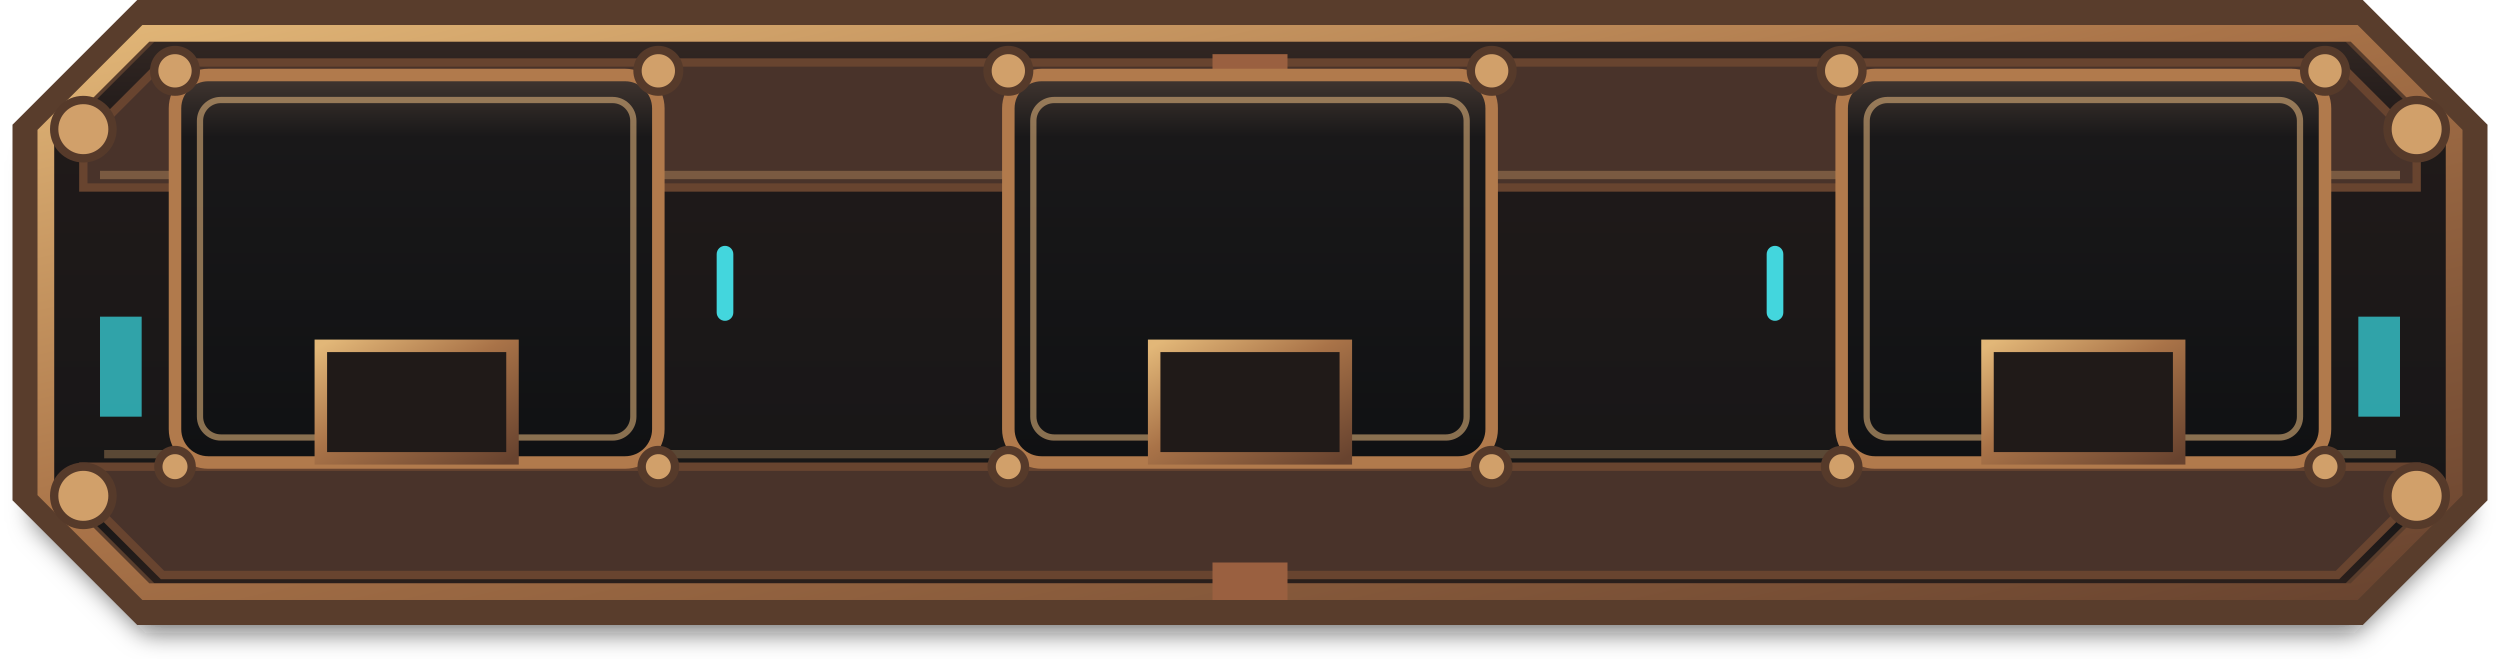
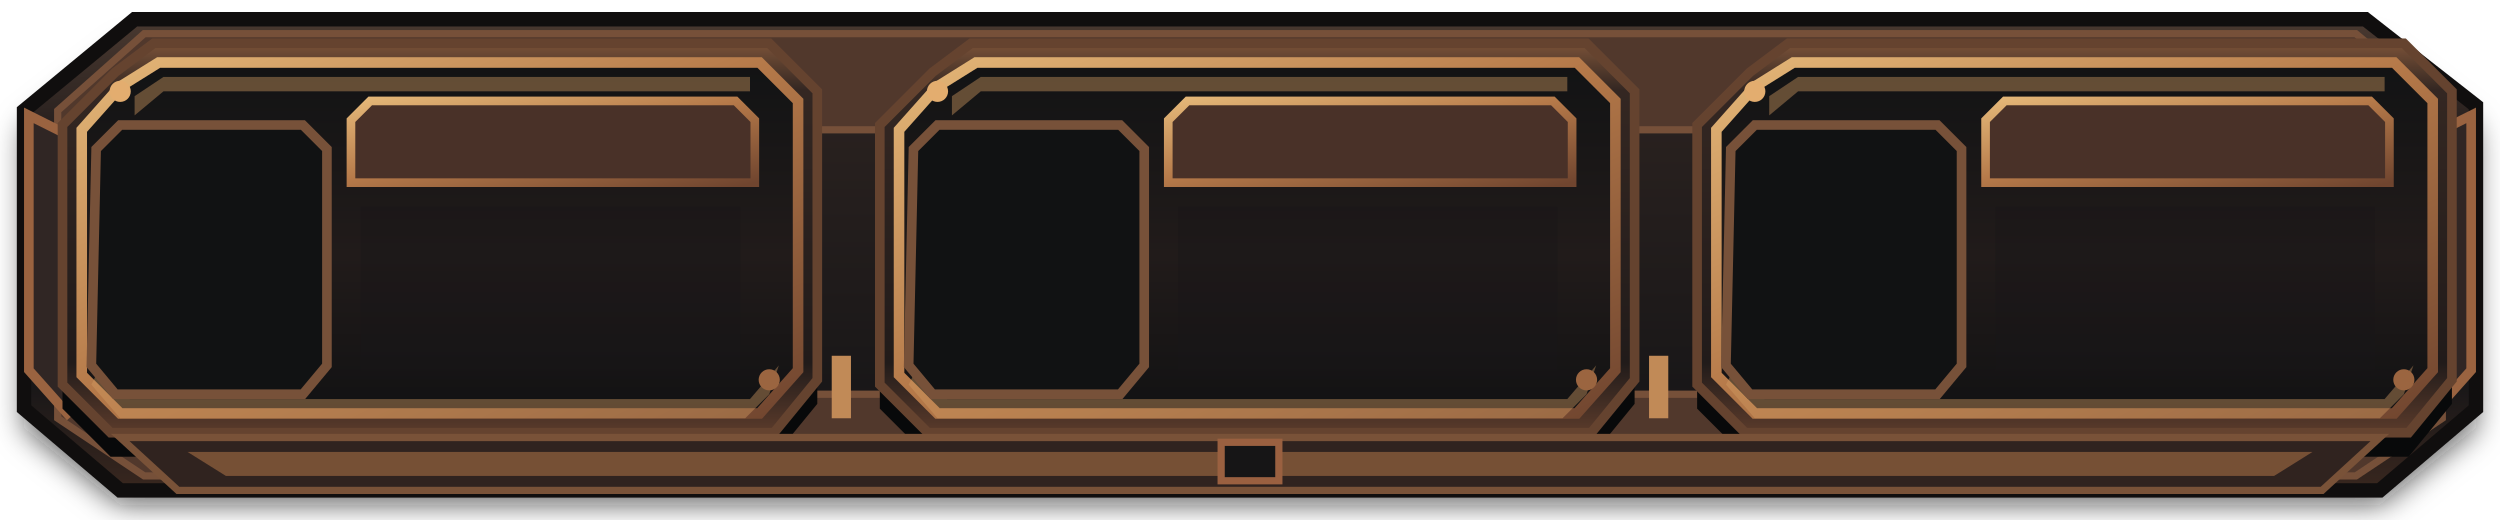
- <svg xmlns="http://www.w3.org/2000/svg" width="600" height="158" viewBox="0 0 600 158">
+ <svg xmlns="http://www.w3.org/2000/svg" width="520" height="108" viewBox="0 0 520 108">
  <defs>
-     <linearGradient id="plate" x1="0" y1="0" x2="0" y2="1">
-       <stop offset="0" stop-color="#372a25" />
-       <stop offset=".18" stop-color="#201a19" />
-       <stop offset=".84" stop-color="#171617" />
-       <stop offset="1" stop-color="#30221d" />
+     <linearGradient id="hull" x1="0" y1="0" x2="0" y2="1">
+       <stop offset="0" stop-color="#4a3930" />
+       <stop offset=".22" stop-color="#29211f" />
+       <stop offset=".78" stop-color="#191718" />
+       <stop offset="1" stop-color="#39271f" />
    </linearGradient>
-     <linearGradient id="well" x1="0" y1="0" x2="0" y2="1">
-       <stop offset="0" stop-color="#433731" />
-       <stop offset=".16" stop-color="#191819" />
-       <stop offset="1" stop-color="#101113" />
+     <linearGradient id="pod" x1="0" y1="0" x2="0" y2="1">
+       <stop offset="0" stop-color="#7a5238" />
+       <stop offset=".12" stop-color="#342722" />
+       <stop offset=".82" stop-color="#211b1a" />
+       <stop offset="1" stop-color="#5b3b2b" />
    </linearGradient>
-     <linearGradient id="bronze" x1="0" y1="0" x2="1" y2="1">
-       <stop offset="0" stop-color="#e2b778" />
-       <stop offset=".45" stop-color="#a97348" />
-       <stop offset="1" stop-color="#68432f" />
+     <linearGradient id="inset" x1="0" y1="0" x2="0" y2="1">
+       <stop offset="0" stop-color="#121314" />
+       <stop offset=".55" stop-color="#211b1a" />
+       <stop offset="1" stop-color="#121213" />
+     </linearGradient>
+     <linearGradient id="copper" x1="0" y1="0" x2="1" y2="1">
+       <stop offset="0" stop-color="#e4b778" />
+       <stop offset=".48" stop-color="#b57949" />
+       <stop offset="1" stop-color="#70452f" />
    </linearGradient>
    <filter id="shadow" x="-10%" y="-20%" width="120%" height="150%">
      <feGaussianBlur stdDeviation="3" />
    </filter>
  </defs>
-   <path d="M35 9h530l27 27v86l-27 27H35L8 122V36z" fill="#070809" opacity=".55" filter="url(#shadow)" transform="translate(0 3)" />
-   <path d="M35 5h530l27 27v86l-27 27H35L8 118V32z" fill="url(#plate)" stroke="#593d2c" stroke-width="10" />
-   <path d="M35 8h530l24 24v86l-24 24H35l-24-24V32z" fill="none" stroke="url(#bronze)" stroke-width="4" />
-   <path d="M39 15h522l19 19v11H20V34zM20 112h560v7l-19 19H39L20 119z" fill="#49332a" stroke="#68442f" stroke-width="2" />
-   <path d="M24 42h552M25 109h550" stroke="#d1a06a" stroke-opacity=".36" stroke-width="2" />
-   <path d="M24 76h10v24H24zM566 76h10v24h-10z" fill="#36cbd2" opacity=".78" />
-   <path d="M291 13h18v10h-18zM291 135h18v9h-18z" fill="#9a6040" />
-   <g fill="url(#well)" stroke="#b17a4c" stroke-width="3">
-     <rect x="42" y="18" width="116" height="93" rx="8" />
-     <rect x="242" y="18" width="116" height="93" rx="8" />
-     <rect x="442" y="18" width="116" height="93" rx="8" />
+   <path d="M27 7h466l22 17v62l-20 16H25L5 86V24z" fill="#080809" opacity=".64" filter="url(#shadow)" transform="translate(0 3)" />
+   <path d="M28 4h464l23 18v63l-20 17H25L5 85V23z" fill="url(#hull)" stroke="#100e0e" stroke-width="3" />
+   <path d="M30 7h460l18 15v5H12v-4zM12 82h496v5l-18 12H30L12 87z" fill="#51382c" stroke="#765039" stroke-width="1.5" />
+   <path d="M14 28h9v50l-9 8-8-9V24zM506 28h-9v50l9 8 8-9V24z" fill="#302624" stroke="#9a6340" stroke-width="2" />
+   <path d="M18 31h4v37h-4zM498 31h4v37h-4z" fill="#d99a5b" opacity=".72" />
+   <g>
+     <path d="M24 16 32 10h128l10 10v60l-9 11H23l-10-10V27z" fill="#08090a" transform="translate(0 4)" />
+     <path d="M24 15 32 9h128l10 10v60l-9 11H23l-10-10V26z" fill="url(#pod)" stroke="#65432f" stroke-width="2" />
+     <path d="M25 18 33 13h125l8 8v56l-8 9H25l-8-8V27z" fill="url(#inset)" stroke="url(#copper)" stroke-width="2.2" />
+     <path d="M28 20 34 16h122v3H34l-6 5zM21 76l6 7h129l6-7-2 6-5 5H25l-6-7z" fill="#d29a62" opacity=".42" />
+     <path d="M20 31 25 26h38l5 5v45l-5 6H24l-5-6z" fill="#111213" stroke="#775139" stroke-width="2" />
+     <path d="M77 21h76l4 4v13H73V25z" fill="#493128" stroke="url(#copper)" stroke-width="1.8" />
+     <path d="M75 43h79v34H75z" fill="#171617" opacity=".38" />
+     <circle cx="25" cy="19" r="2.2" fill="#e3ad6f" />
+     <circle cx="160" cy="79" r="2.2" fill="#9b6540" />
  </g>
-   <g fill="none" stroke="#e0b47c" stroke-opacity=".58" stroke-width="1.5">
-     <rect x="48" y="24" width="104" height="81" rx="5" />
-     <rect x="248" y="24" width="104" height="81" rx="5" />
-     <rect x="448" y="24" width="104" height="81" rx="5" />
+   <g transform="translate(170 0)">
+     <path d="M24 16 32 10h128l10 10v60l-9 11H23l-10-10V27z" fill="#08090a" transform="translate(0 4)" />
+     <path d="M24 15 32 9h128l10 10v60l-9 11H23l-10-10V26z" fill="url(#pod)" stroke="#65432f" stroke-width="2" />
+     <path d="M25 18 33 13h125l8 8v56l-8 9H25l-8-8V27z" fill="url(#inset)" stroke="url(#copper)" stroke-width="2.2" />
+     <path d="M28 20 34 16h122v3H34l-6 5zM21 76l6 7h129l6-7-2 6-5 5H25l-6-7z" fill="#d29a62" opacity=".42" />
+     <path d="M20 31 25 26h38l5 5v45l-5 6H24l-5-6z" fill="#111213" stroke="#775139" stroke-width="2" />
+     <path d="M77 21h76l4 4v13H73V25z" fill="#493128" stroke="url(#copper)" stroke-width="1.8" />
+     <path d="M75 43h79v34H75z" fill="#171617" opacity=".38" />
+     <circle cx="25" cy="19" r="2.2" fill="#e3ad6f" />
+     <circle cx="160" cy="79" r="2.2" fill="#9b6540" />
  </g>
-   <g fill="#201a18" stroke="url(#bronze)" stroke-width="3">
-     <path d="M77 83h46v27H77z" />
-     <path d="M277 83h46v27h-46z" />
-     <path d="M477 83h46v27h-46z" />
+   <g transform="translate(340 0)">
+     <path d="M24 16 32 10h128l10 10v60l-9 11H23l-10-10V27z" fill="#08090a" transform="translate(0 4)" />
+     <path d="M24 15 32 9h128l10 10v60l-9 11H23l-10-10V26z" fill="url(#pod)" stroke="#65432f" stroke-width="2" />
+     <path d="M25 18 33 13h125l8 8v56l-8 9H25l-8-8V27z" fill="url(#inset)" stroke="url(#copper)" stroke-width="2.2" />
+     <path d="M28 20 34 16h122v3H34l-6 5zM21 76l6 7h129l6-7-2 6-5 5H25l-6-7z" fill="#d29a62" opacity=".42" />
+     <path d="M20 31 25 26h38l5 5v45l-5 6H24l-5-6z" fill="#111213" stroke="#775139" stroke-width="2" />
+     <path d="M77 21h76l4 4v13H73V25z" fill="#493128" stroke="url(#copper)" stroke-width="1.8" />
+     <path d="M75 43h79v34H75z" fill="#171617" opacity=".38" />
+     <circle cx="25" cy="19" r="2.2" fill="#e3ad6f" />
+     <circle cx="160" cy="79" r="2.2" fill="#9b6540" />
  </g>
-   <g fill="#d1a06a" stroke="#563a2a" stroke-width="2">
-     <circle cx="20" cy="31" r="7" />
-     <circle cx="580" cy="31" r="7" />
-     <circle cx="20" cy="119" r="7" />
-     <circle cx="580" cy="119" r="7" />
-     <circle cx="42" cy="17" r="5" />
-     <circle cx="158" cy="17" r="5" />
-     <circle cx="242" cy="17" r="5" />
-     <circle cx="358" cy="17" r="5" />
-     <circle cx="442" cy="17" r="5" />
-     <circle cx="558" cy="17" r="5" />
-     <circle cx="42" cy="112" r="4" />
-     <circle cx="158" cy="112" r="4" />
-     <circle cx="242" cy="112" r="4" />
-     <circle cx="358" cy="112" r="4" />
-     <circle cx="442" cy="112" r="4" />
-     <circle cx="558" cy="112" r="4" />
-   </g>
-   <g fill="#43d6dd">
-     <rect x="172" y="59" width="4" height="18" rx="2" />
-     <rect x="424" y="59" width="4" height="18" rx="2" />
-   </g>
+   <path d="M173 74h4v13h-4zM343 74h4v13h-4z" fill="#c18a57" />
+   <path d="M25 91h470l-12 11H37z" fill="#30231f" stroke="#795238" stroke-width="1.5" />
+   <path d="M39 94h442l-8 5H47z" fill="#b77849" opacity=".52" />
+   <path d="M254 92h12v8h-12z" fill="#161516" stroke="#9a6040" stroke-width="1.5" />
</svg>
